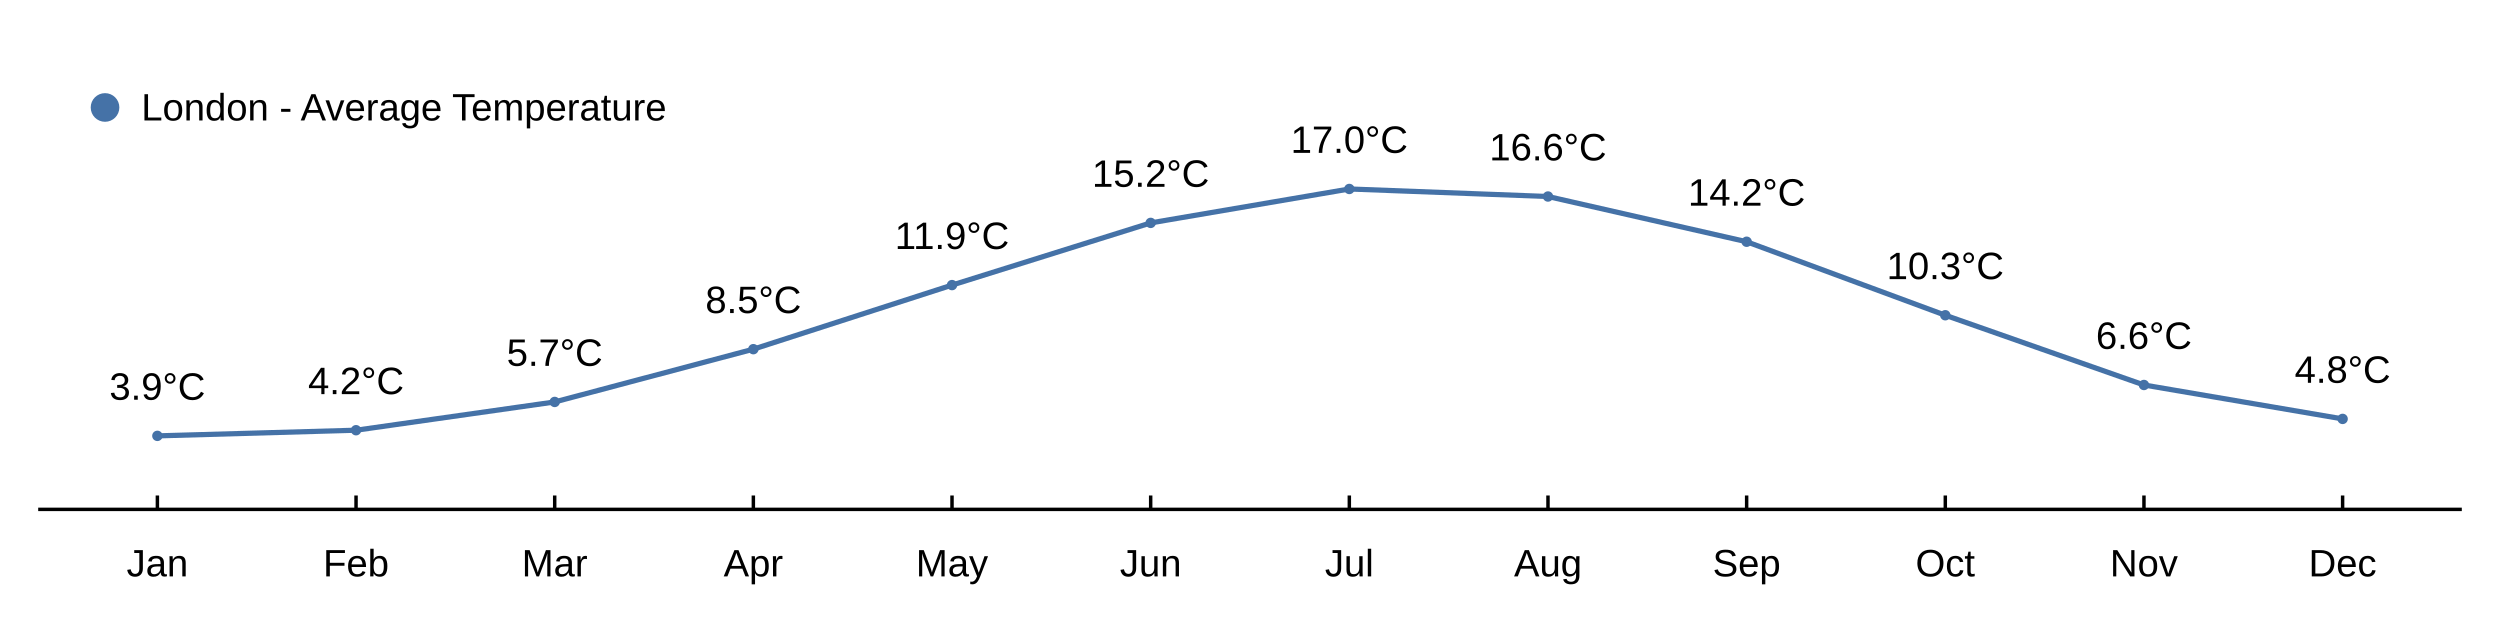
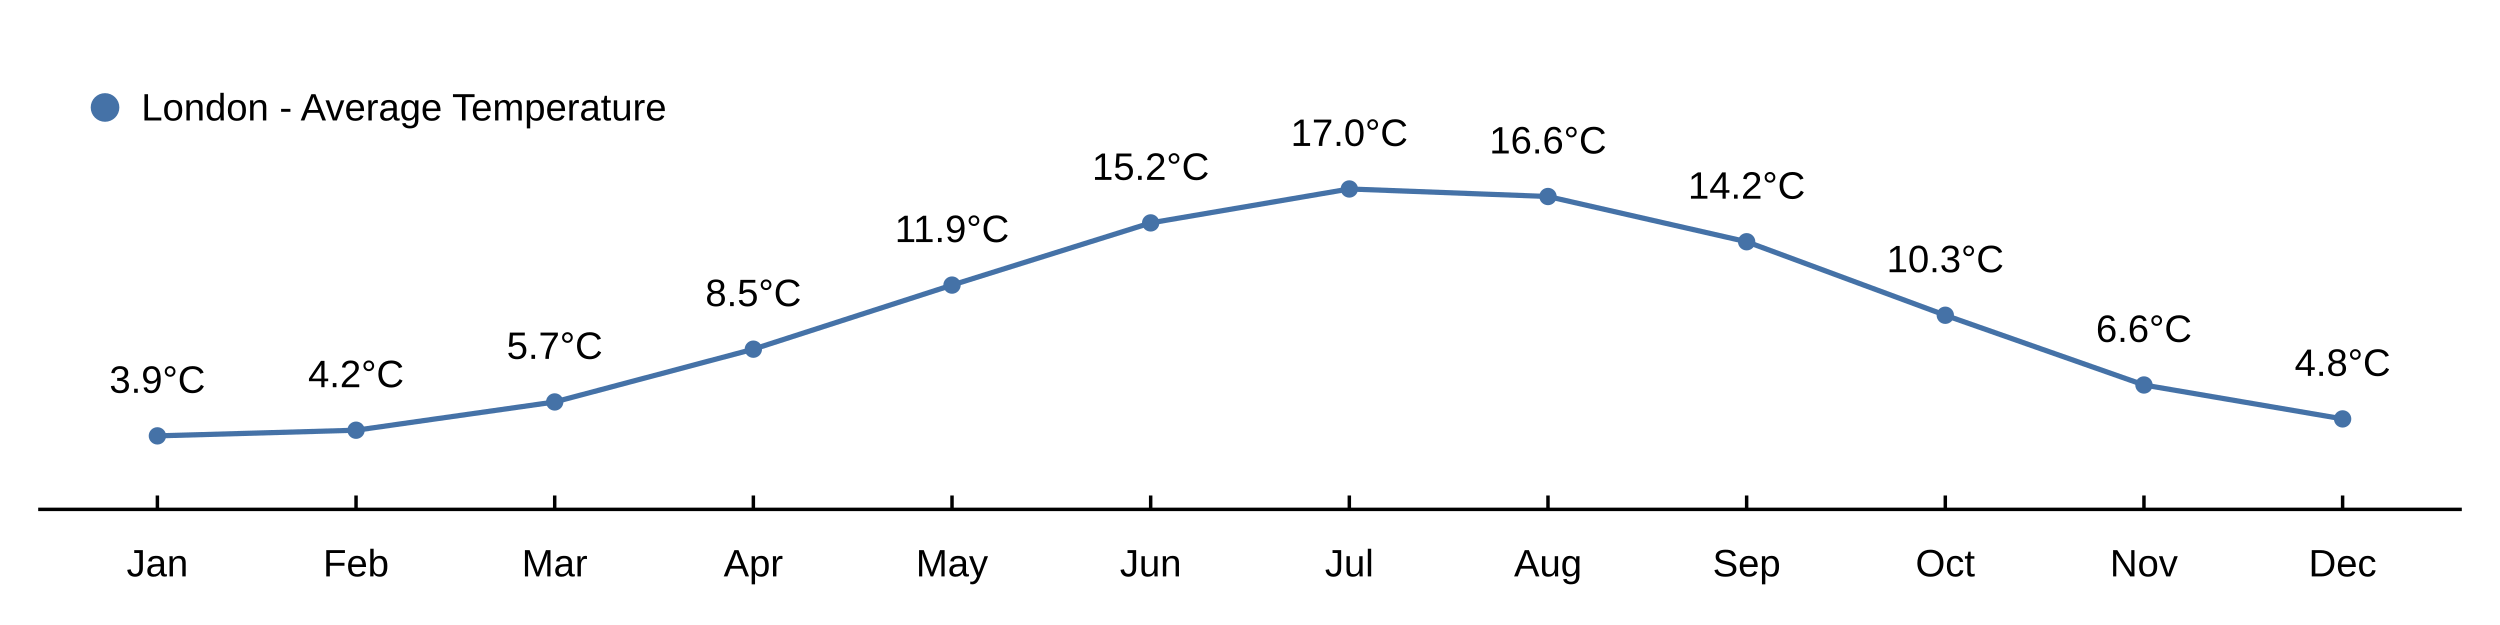
<svg xmlns="http://www.w3.org/2000/svg" width="960" height="240" viewBox="0 0 960 240">
  <rect width="960" height="240" fill="#ffffff" />
  <path stroke-width="2" stroke="#4572a7" fill="none" d="M60.437 167.374 L136.721 165.203 L213.005 154.347 L289.29 134.083 L365.574 109.476 L441.858 85.593 L518.142 72.565 L594.426 75.46 L670.71 92.83 L746.995 121.055 L823.279 147.834 L899.563 160.861 " />
-   <path fill="#4572a7" d="M62.437 167.374 M58.437 167.374 a2 2 0 1 0 4 0 a2 2 0 1 0 -4 0 " />
-   <path fill="#4572a7" d="M138.721 165.203 M134.721 165.203 a2 2 0 1 0 4 0 a2 2 0 1 0 -4 0 " />
-   <path fill="#4572a7" d="M215.005 154.347 M211.005 154.347 a2 2 0 1 0 4 0 a2 2 0 1 0 -4 0 " />
-   <path fill="#4572a7" d="M291.29 134.083 M287.29 134.083 a2 2 0 1 0 4 0 a2 2 0 1 0 -4 0 " />
-   <path fill="#4572a7" d="M367.574 109.476 M363.574 109.476 a2 2 0 1 0 4 0 a2 2 0 1 0 -4 0 " />
-   <path fill="#4572a7" d="M443.858 85.593 M439.858 85.593 a2 2 0 1 0 4 0 a2 2 0 1 0 -4 0 " />
-   <path fill="#4572a7" d="M520.142 72.565 M516.142 72.565 a2 2 0 1 0 4 0 a2 2 0 1 0 -4 0 " />
-   <path fill="#4572a7" d="M596.426 75.46 M592.426 75.46 a2 2 0 1 0 4 0 a2 2 0 1 0 -4 0 " />
-   <path fill="#4572a7" d="M672.71 92.83 M668.71 92.83 a2 2 0 1 0 4 0 a2 2 0 1 0 -4 0 " />
-   <path fill="#4572a7" d="M748.995 121.055 M744.995 121.055 a2 2 0 1 0 4 0 a2 2 0 1 0 -4 0 " />
-   <path fill="#4572a7" d="M825.279 147.834 M821.279 147.834 a2 2 0 1 0 4 0 a2 2 0 1 0 -4 0 " />
-   <path fill="#4572a7" d="M901.563 160.861 M897.563 160.861 a2 2 0 1 0 4 0 a2 2 0 1 0 -4 0 " />
-   <text x="42.007" y="153.508" fill="#000000" font-size="14.667" font-family="Arial,Helvetica,'Helvetica Neue',sans-serif" font-weight="500">3.9°C</text>
-   <text x="118.292" y="151.337" fill="#000000" font-size="14.667" font-family="Arial,Helvetica,'Helvetica Neue',sans-serif" font-weight="500">4.2°C</text>
-   <text x="194.576" y="140.481" fill="#000000" font-size="14.667" font-family="Arial,Helvetica,'Helvetica Neue',sans-serif" font-weight="500">5.7°C</text>
-   <text x="270.86" y="120.216" fill="#000000" font-size="14.667" font-family="Arial,Helvetica,'Helvetica Neue',sans-serif" font-weight="500">8.5°C</text>
-   <text x="343.613" y="95.609" fill="#000000" font-size="14.667" font-family="Arial,Helvetica,'Helvetica Neue',sans-serif" font-weight="500">11.9°C</text>
-   <text x="419.35" y="71.726" fill="#000000" font-size="14.667" font-family="Arial,Helvetica,'Helvetica Neue',sans-serif" font-weight="500">15.2°C</text>
-   <text x="495.634" y="58.699" fill="#000000" font-size="14.667" font-family="Arial,Helvetica,'Helvetica Neue',sans-serif" font-weight="500">17.0°C</text>
-   <text x="571.918" y="61.594" fill="#000000" font-size="14.667" font-family="Arial,Helvetica,'Helvetica Neue',sans-serif" font-weight="500">16.6°C</text>
-   <text x="648.203" y="78.963" fill="#000000" font-size="14.667" font-family="Arial,Helvetica,'Helvetica Neue',sans-serif" font-weight="500">14.2°C</text>
-   <text x="724.487" y="107.189" fill="#000000" font-size="14.667" font-family="Arial,Helvetica,'Helvetica Neue',sans-serif" font-weight="500">10.3°C</text>
-   <text x="804.849" y="133.967" fill="#000000" font-size="14.667" font-family="Arial,Helvetica,'Helvetica Neue',sans-serif" font-weight="500">6.6°C</text>
-   <text x="881.133" y="146.994" fill="#000000" font-size="14.667" font-family="Arial,Helvetica,'Helvetica Neue',sans-serif" font-weight="500">4.8°C</text>
+   <path fill="#4572a7" d="M63.77 167.374 M57.104 167.374 a3.333 3.333 0 1 0 6.667 0 a3.333 3.333 0 1 0 -6.667 0 " />
+   <path fill="#4572a7" d="M140.055 165.203 M133.388 165.203 a3.333 3.333 0 1 0 6.667 0 a3.333 3.333 0 1 0 -6.667 0 " />
+   <path fill="#4572a7" d="M216.339 154.347 M209.672 154.347 a3.333 3.333 0 1 0 6.667 0 a3.333 3.333 0 1 0 -6.667 0 " />
+   <path fill="#4572a7" d="M292.623 134.083 M285.956 134.083 a3.333 3.333 0 1 0 6.667 0 a3.333 3.333 0 1 0 -6.667 0 " />
+   <path fill="#4572a7" d="M368.907 109.476 M362.24 109.476 a3.333 3.333 0 1 0 6.667 0 a3.333 3.333 0 1 0 -6.667 0 " />
+   <path fill="#4572a7" d="M445.191 85.593 M438.525 85.593 a3.333 3.333 0 1 0 6.667 0 a3.333 3.333 0 1 0 -6.667 0 " />
+   <path fill="#4572a7" d="M521.475 72.565 M514.809 72.565 a3.333 3.333 0 1 0 6.667 0 a3.333 3.333 0 1 0 -6.667 0 " />
+   <path fill="#4572a7" d="M597.76 75.46 M591.093 75.46 a3.333 3.333 0 1 0 6.667 0 a3.333 3.333 0 1 0 -6.667 0 " />
+   <path fill="#4572a7" d="M674.044 92.83 M667.377 92.83 a3.333 3.333 0 1 0 6.667 0 a3.333 3.333 0 1 0 -6.667 0 " />
+   <path fill="#4572a7" d="M750.328 121.055 M743.661 121.055 a3.333 3.333 0 1 0 6.667 0 a3.333 3.333 0 1 0 -6.667 0 " />
+   <path fill="#4572a7" d="M826.612 147.834 M819.945 147.834 a3.333 3.333 0 1 0 6.667 0 a3.333 3.333 0 1 0 -6.667 0 " />
+   <path fill="#4572a7" d="M902.896 160.861 M896.23 160.861 a3.333 3.333 0 1 0 6.667 0 a3.333 3.333 0 1 0 -6.667 0 " />
+   <text x="42.007" y="150.841" fill="#000000" font-size="14.667" font-family="Arial,Helvetica,'Helvetica Neue',sans-serif" font-weight="500">3.9°C</text>
+   <text x="118.292" y="148.67" fill="#000000" font-size="14.667" font-family="Arial,Helvetica,'Helvetica Neue',sans-serif" font-weight="500">4.2°C</text>
+   <text x="194.576" y="137.814" fill="#000000" font-size="14.667" font-family="Arial,Helvetica,'Helvetica Neue',sans-serif" font-weight="500">5.7°C</text>
+   <text x="270.86" y="117.549" fill="#000000" font-size="14.667" font-family="Arial,Helvetica,'Helvetica Neue',sans-serif" font-weight="500">8.5°C</text>
+   <text x="343.613" y="92.942" fill="#000000" font-size="14.667" font-family="Arial,Helvetica,'Helvetica Neue',sans-serif" font-weight="500">11.9°C</text>
+   <text x="419.35" y="69.059" fill="#000000" font-size="14.667" font-family="Arial,Helvetica,'Helvetica Neue',sans-serif" font-weight="500">15.2°C</text>
+   <text x="495.634" y="56.032" fill="#000000" font-size="14.667" font-family="Arial,Helvetica,'Helvetica Neue',sans-serif" font-weight="500">17.0°C</text>
+   <text x="571.918" y="58.927" fill="#000000" font-size="14.667" font-family="Arial,Helvetica,'Helvetica Neue',sans-serif" font-weight="500">16.6°C</text>
+   <text x="648.203" y="76.297" fill="#000000" font-size="14.667" font-family="Arial,Helvetica,'Helvetica Neue',sans-serif" font-weight="500">14.2°C</text>
+   <text x="724.487" y="104.522" fill="#000000" font-size="14.667" font-family="Arial,Helvetica,'Helvetica Neue',sans-serif" font-weight="500">10.3°C</text>
+   <text x="804.849" y="131.3" fill="#000000" font-size="14.667" font-family="Arial,Helvetica,'Helvetica Neue',sans-serif" font-weight="500">6.6°C</text>
+   <text x="881.133" y="144.327" fill="#000000" font-size="14.667" font-family="Arial,Helvetica,'Helvetica Neue',sans-serif" font-weight="500">4.8°C</text>
  <text x="54.267" y="46.267" fill="#000000" font-size="14.667" font-family="Arial,Helvetica,'Helvetica Neue',sans-serif" font-weight="500">London - Average Temperature</text>
  <path fill="#4572a7" d="M45.833 41.267 M34.833 41.267 a5.5 5.5 0 1 0 11 0 a5.5 5.5 0 1 0 -11 0 " />
  <path stroke-width="1.333" stroke="#000000" fill="none" d="M14.667 195.6 L945.333 195.6 " />
  <path stroke-width="1.333" stroke="#000000" fill="none" d="M60.437 190.267 L60.437 195.6 " />
  <path stroke-width="1.333" stroke="#000000" fill="none" d="M136.721 190.267 L136.721 195.6 " />
  <path stroke-width="1.333" stroke="#000000" fill="none" d="M213.005 190.267 L213.005 195.6 " />
  <path stroke-width="1.333" stroke="#000000" fill="none" d="M289.29 190.267 L289.29 195.6 " />
  <path stroke-width="1.333" stroke="#000000" fill="none" d="M365.574 190.267 L365.574 195.6 " />
  <path stroke-width="1.333" stroke="#000000" fill="none" d="M441.858 190.267 L441.858 195.6 " />
  <path stroke-width="1.333" stroke="#000000" fill="none" d="M518.142 190.267 L518.142 195.6 " />
  <path stroke-width="1.333" stroke="#000000" fill="none" d="M594.426 190.267 L594.426 195.6 " />
  <path stroke-width="1.333" stroke="#000000" fill="none" d="M670.71 190.267 L670.71 195.6 " />
  <path stroke-width="1.333" stroke="#000000" fill="none" d="M746.995 190.267 L746.995 195.6 " />
  <path stroke-width="1.333" stroke="#000000" fill="none" d="M823.279 190.267 L823.279 195.6 " />
  <path stroke-width="1.333" stroke="#000000" fill="none" d="M899.563 190.267 L899.563 195.6 " />
  <text x="48.609" y="221.333" fill="#000000" font-size="14.667" font-family="Arial,Helvetica,'Helvetica Neue',sans-serif" font-weight="500">Jan</text>
  <text x="124.081" y="221.333" fill="#000000" font-size="14.667" font-family="Arial,Helvetica,'Helvetica Neue',sans-serif" font-weight="500">Feb</text>
  <text x="200.373" y="221.333" fill="#000000" font-size="14.667" font-family="Arial,Helvetica,'Helvetica Neue',sans-serif" font-weight="500">Mar</text>
  <text x="277.876" y="221.333" fill="#000000" font-size="14.667" font-family="Arial,Helvetica,'Helvetica Neue',sans-serif" font-weight="500">Apr</text>
  <text x="351.714" y="221.333" fill="#000000" font-size="14.667" font-family="Arial,Helvetica,'Helvetica Neue',sans-serif" font-weight="500">May</text>
  <text x="430.03" y="221.333" fill="#000000" font-size="14.667" font-family="Arial,Helvetica,'Helvetica Neue',sans-serif" font-weight="500">Jun</text>
  <text x="508.759" y="221.333" fill="#000000" font-size="14.667" font-family="Arial,Helvetica,'Helvetica Neue',sans-serif" font-weight="500">Jul</text>
  <text x="581.379" y="221.333" fill="#000000" font-size="14.667" font-family="Arial,Helvetica,'Helvetica Neue',sans-serif" font-weight="500">Aug</text>
  <text x="657.664" y="221.333" fill="#000000" font-size="14.667" font-family="Arial,Helvetica,'Helvetica Neue',sans-serif" font-weight="500">Sep</text>
  <text x="735.58" y="221.333" fill="#000000" font-size="14.667" font-family="Arial,Helvetica,'Helvetica Neue',sans-serif" font-weight="500">Oct</text>
  <text x="810.232" y="221.333" fill="#000000" font-size="14.667" font-family="Arial,Helvetica,'Helvetica Neue',sans-serif" font-weight="500">Nov</text>
  <text x="886.516" y="221.333" fill="#000000" font-size="14.667" font-family="Arial,Helvetica,'Helvetica Neue',sans-serif" font-weight="500">Dec</text>
</svg>
